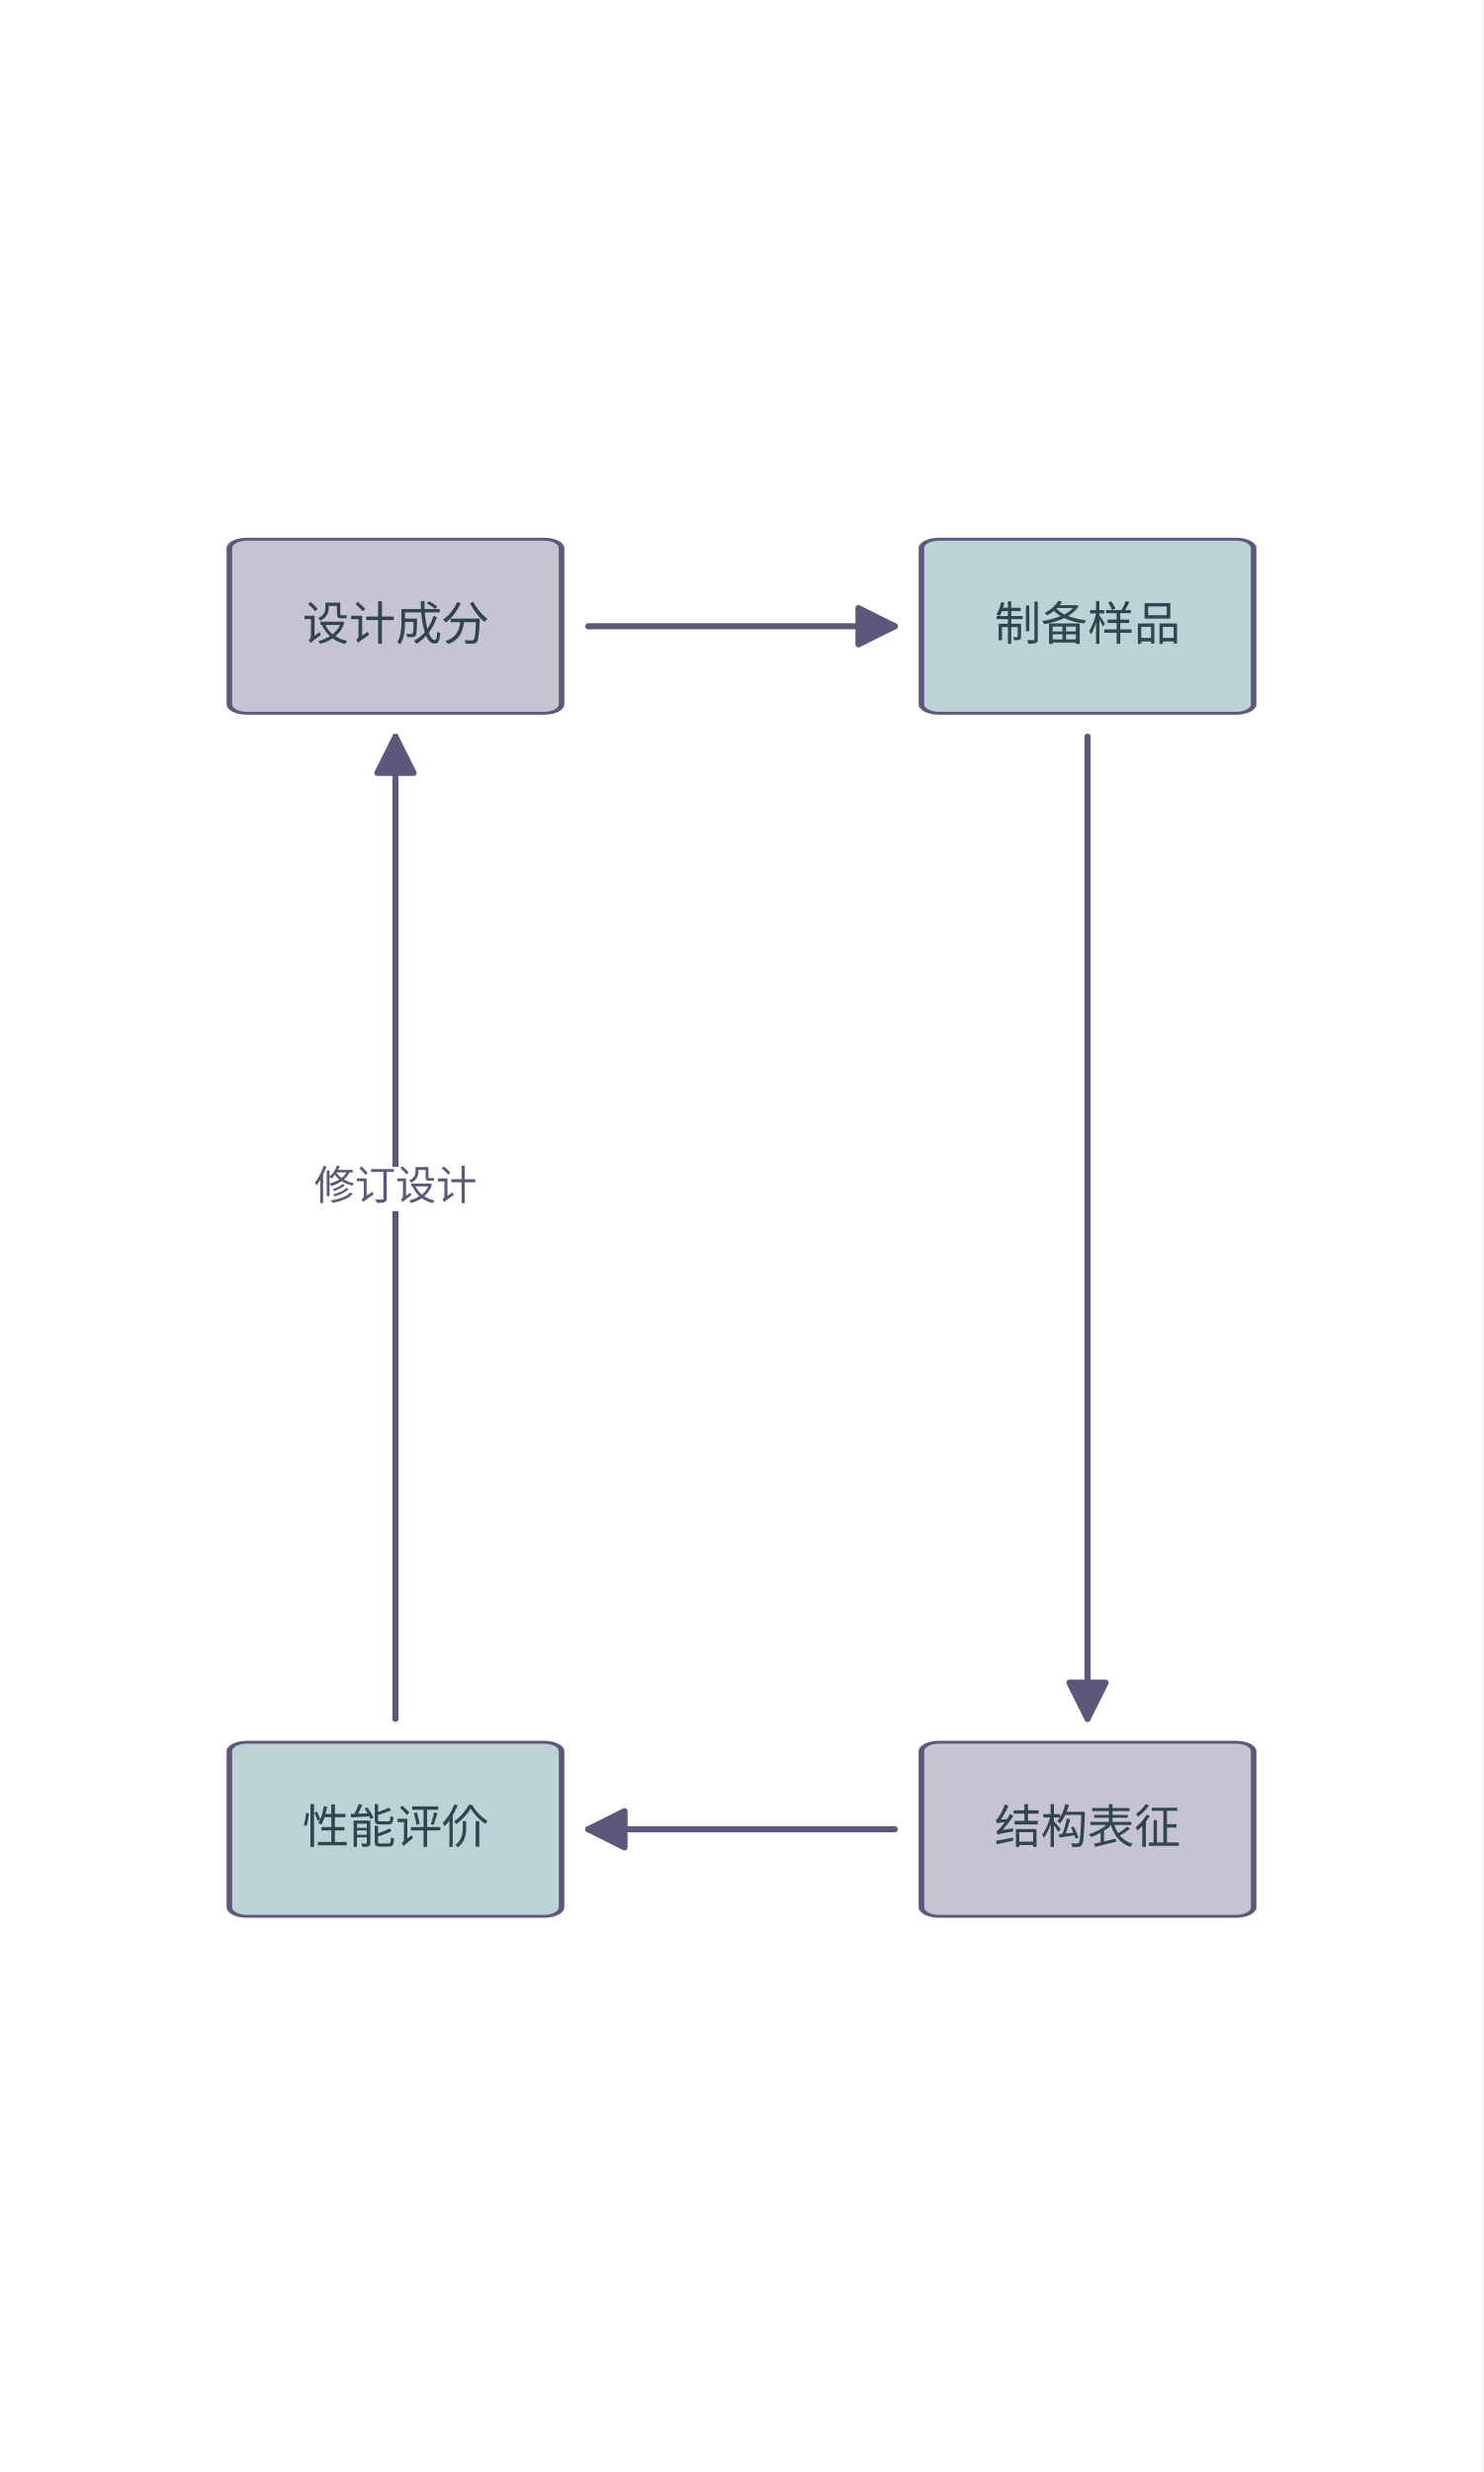
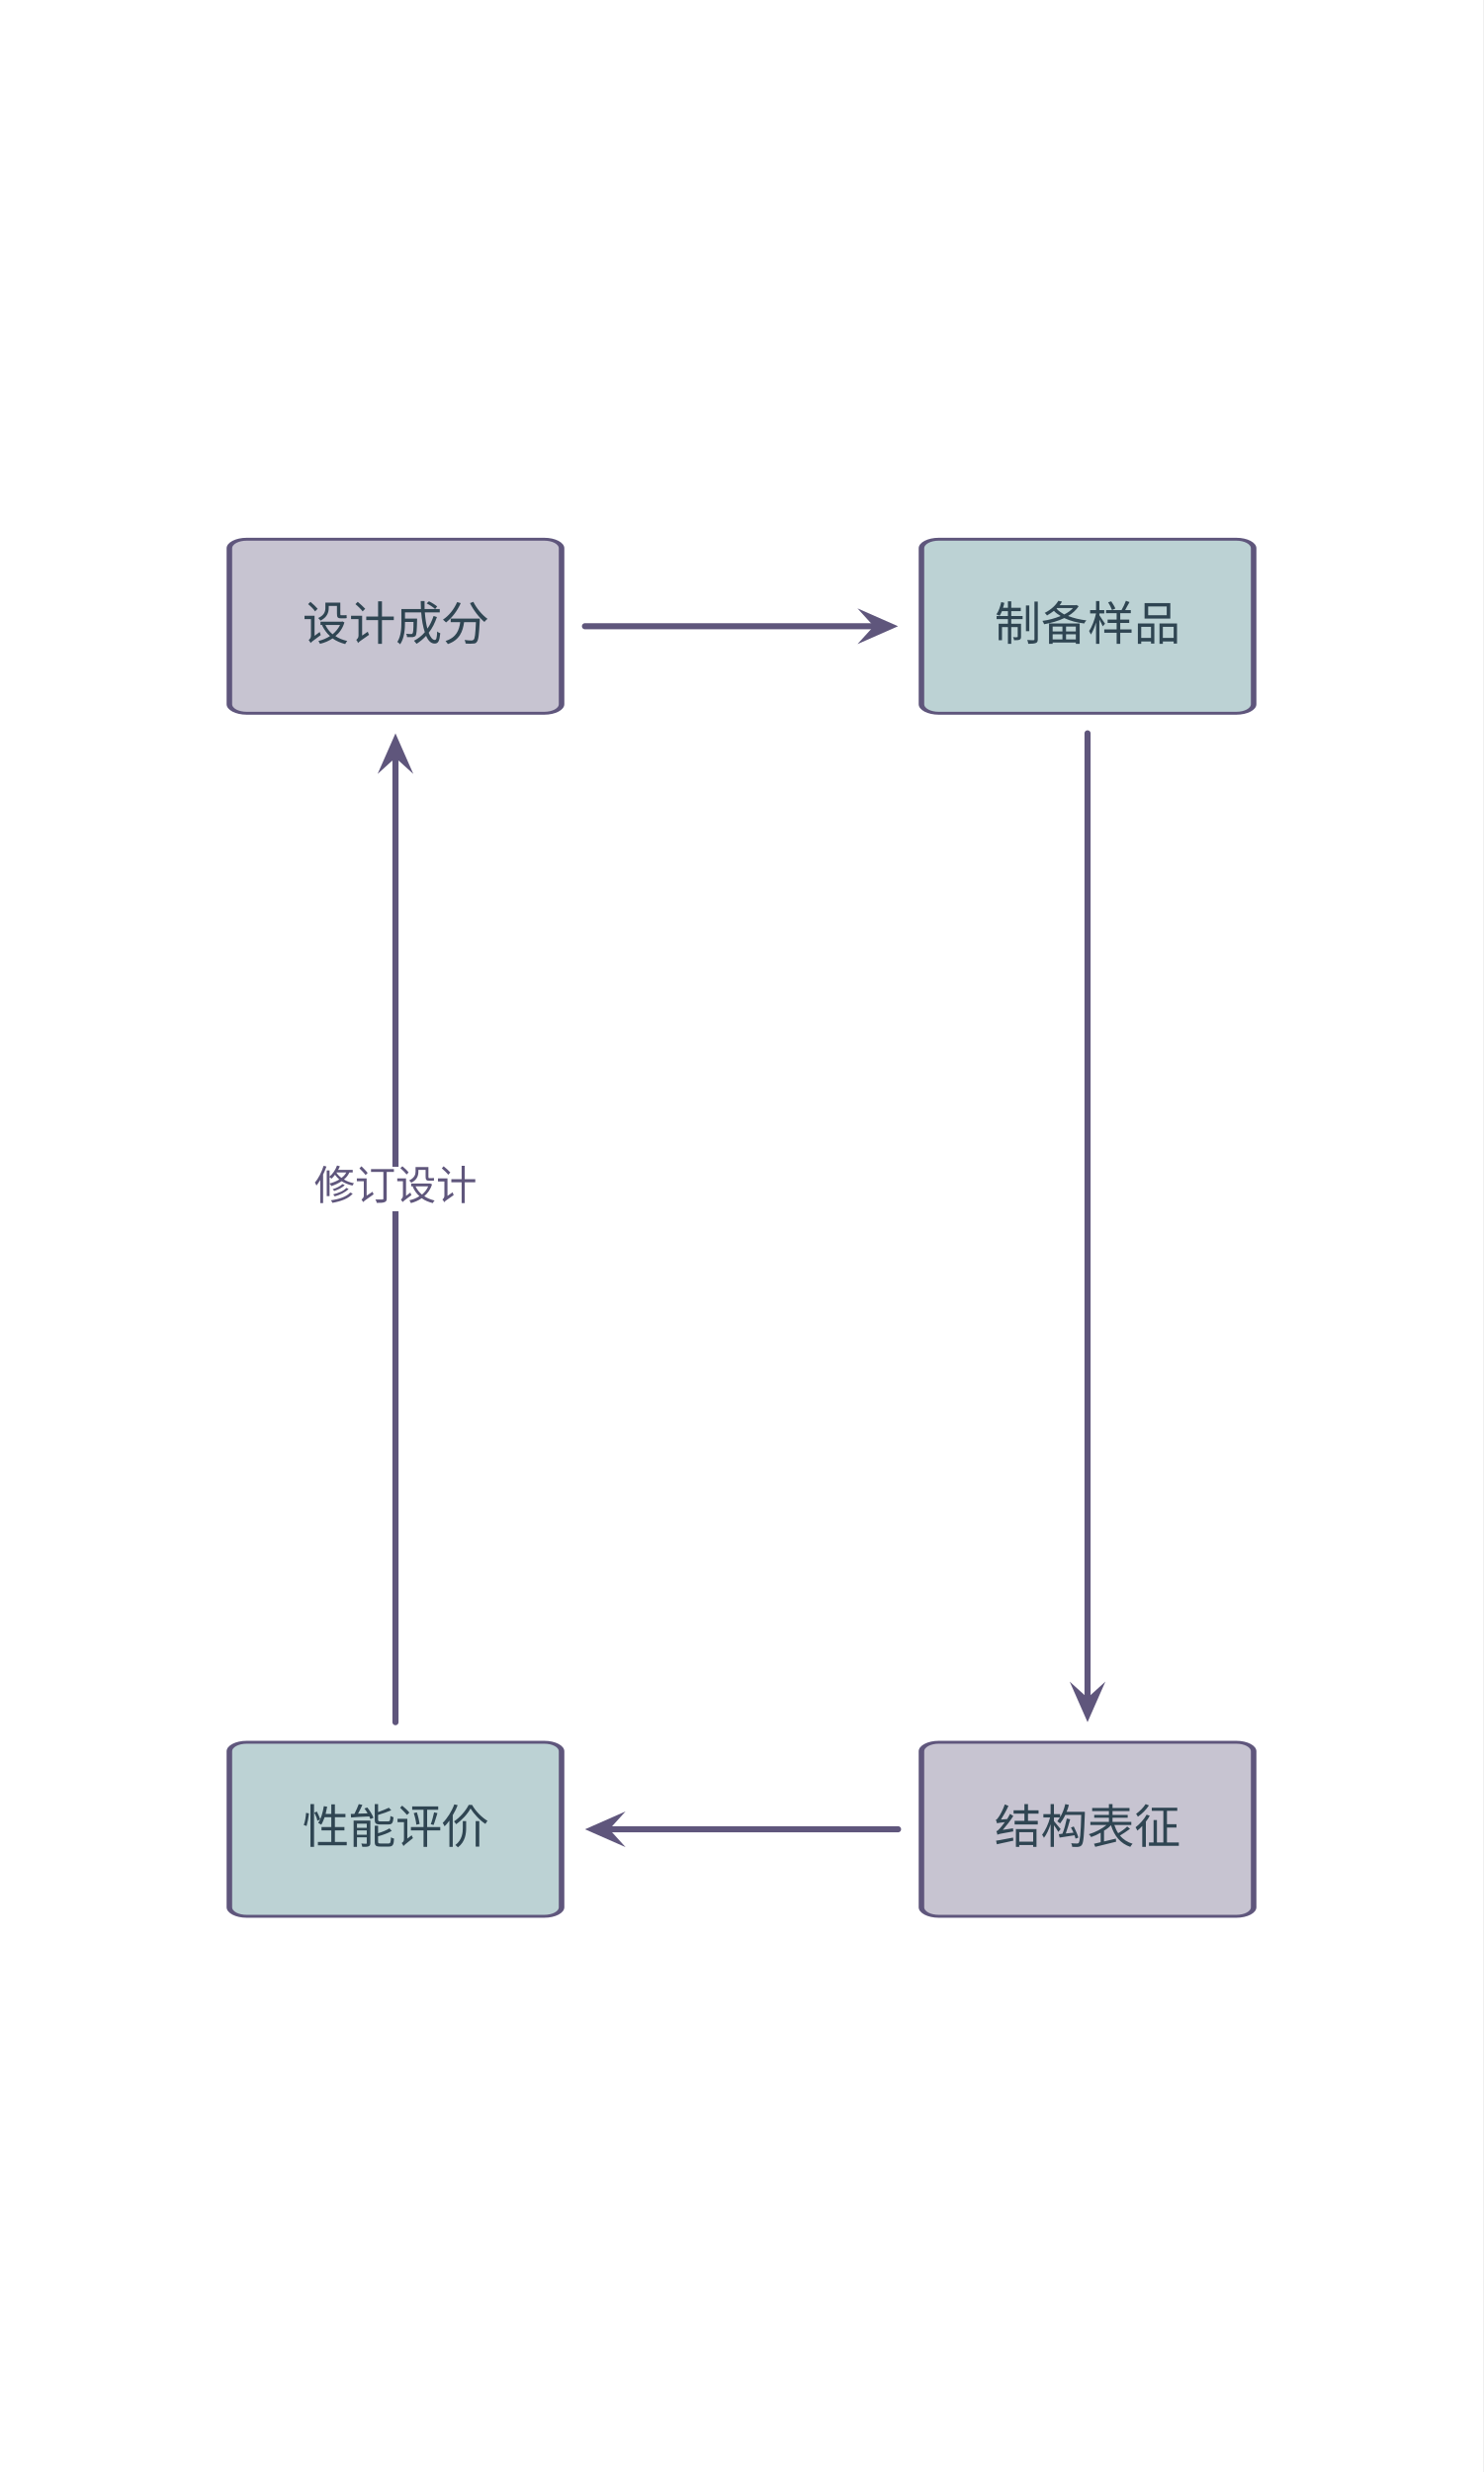
<svg xmlns="http://www.w3.org/2000/svg" width="90.0mm" height="150.0mm" viewBox="0 0 90.0 150.0" data-version="3" data-revision="1">
  <rect width="90.0" height="150.0" fill="#FFFFFF" />
  <g id="layer-compartments" />
  <g id="layer-context" />
  <g id="layer-relations">
    <g data-relation-id="flowlink0" data-relation-type="sequence" id="rel-flowlink0">
-       <path fill="none" stroke="#5F567C" stroke-width="0.37" stroke-linecap="round" stroke-linejoin="round" d="M 35.7 38.0 Q 45.0 38.0 54.3 38.0" data-line-body="true" data-indirect="false" />
-       <path fill="#5F567C" stroke="#5F567C" stroke-width="0.37" stroke-linecap="round" stroke-linejoin="round" data-endpoint="step-arrow" d="M 52.1 39.1 L 54.3 38.0 L 52.1 36.9 Z" />
+       <path fill="none" stroke="#5F567C" stroke-width="0.37" stroke-linecap="round" stroke-linejoin="round" d="M 35.5 38 Q 44.261 38.0 53.022 38.0" data-line-body="true" data-indirect="false" />
+       <path fill="#5F567C" stroke="none" stroke-width="0.37" stroke-linecap="round" stroke-linejoin="round" data-endpoint="step-arrow" d="M 54.5 38.0 L 52.037 39.084 L 53.022 38.0 L 52.037 36.916 Z" />
    </g>
    <g data-relation-id="flowlink1" data-relation-type="sequence" id="rel-flowlink1">
-       <path fill="none" stroke="#5F567C" stroke-width="0.37" stroke-linecap="round" stroke-linejoin="round" d="M 66.0 44.7 Q 66.0 74.5 66.0 104.3" data-line-body="true" data-indirect="false" />
-       <path fill="#5F567C" stroke="#5F567C" stroke-width="0.37" stroke-linecap="round" stroke-linejoin="round" data-endpoint="step-arrow" d="M 64.9 102.1 L 66.0 104.3 L 67.1 102.1 Z" />
+       <path fill="none" stroke="#5F567C" stroke-width="0.37" stroke-linecap="round" stroke-linejoin="round" d="M 66 44.5 Q 66.0 73.761 66.0 103.022" data-line-body="true" data-indirect="false" />
+       <path fill="#5F567C" stroke="none" stroke-width="0.37" stroke-linecap="round" stroke-linejoin="round" data-endpoint="step-arrow" d="M 66.0 104.5 L 64.916 102.037 L 66.0 103.022 L 67.084 102.037 Z" />
    </g>
    <g data-relation-id="flowlink2" data-relation-type="sequence" id="rel-flowlink2">
-       <path fill="none" stroke="#5F567C" stroke-width="0.37" stroke-linecap="round" stroke-linejoin="round" d="M 54.3 111.0 Q 45.0 111.0 35.7 111.0" data-line-body="true" data-indirect="false" />
-       <path fill="#5F567C" stroke="#5F567C" stroke-width="0.37" stroke-linecap="round" stroke-linejoin="round" data-endpoint="step-arrow" d="M 37.9 109.9 L 35.7 111.0 L 37.9 112.1 Z" />
+       <path fill="none" stroke="#5F567C" stroke-width="0.37" stroke-linecap="round" stroke-linejoin="round" d="M 54.5 111.0 Q 45.739 111 36.978 111.0" data-line-body="true" data-indirect="false" />
+       <path fill="#5F567C" stroke="none" stroke-width="0.37" stroke-linecap="round" stroke-linejoin="round" data-endpoint="step-arrow" d="M 35.5 111.0 L 37.963 109.916 L 36.978 111 L 37.963 112.084 Z" />
    </g>
    <g data-relation-id="flowlink3" data-relation-type="sequence" id="rel-flowlink3">
-       <path fill="none" stroke="#5F567C" stroke-width="0.37" stroke-linecap="round" stroke-linejoin="round" d="M 24.0 104.3 Q 24.0 74.5 24.0 44.7" data-line-body="true" data-indirect="false" />
-       <path fill="#5F567C" stroke="#5F567C" stroke-width="0.37" stroke-linecap="round" stroke-linejoin="round" data-endpoint="step-arrow" d="M 25.1 46.9 L 24.0 44.7 L 22.9 46.9 Z" />
+       <path fill="none" stroke="#5F567C" stroke-width="0.37" stroke-linecap="round" stroke-linejoin="round" d="M 24.0 104.5 Q 24 75.239 24.0 45.978" data-line-body="true" data-indirect="false" />
+       <path fill="#5F567C" stroke="none" stroke-width="0.37" stroke-linecap="round" stroke-linejoin="round" data-endpoint="step-arrow" d="M 24.0 44.5 L 25.084 46.963 L 24 45.978 L 22.916 46.963 Z" />
      <rect x="18.461" y="70.8" width="11.078" height="2.7" rx=".3" fill="#FFFFFF" />
      <text x="24" y="72.8" font-size="2.469" font-family="Arial,Microsoft YaHei,sans-serif" fill="#5F567C" text-anchor="middle" font-weight="400">修订设计</text>
    </g>
  </g>
  <g id="layer-objects">
    <g data-object-id="step0" data-type="process" id="obj-step0">
      <g data-glyph="step0" transform="rotate(0.0 24.0 38.0)">
        <g transform="translate(13.5 32.5) scale(0.21 0.11)">
          <rect x="2.00" y="2.00" width="96.00" height="96.00" rx="5.00" fill="#c7c4d1" stroke="#5F567C" stroke-width="1.600" />
        </g>
      </g>
      <text x="24" y="38.847" font-size="2.822" font-family="Arial,Microsoft YaHei,sans-serif" fill="#2F4552" text-anchor="middle" font-weight="400" data-label-for="step0">设计成分</text>
    </g>
    <g data-object-id="step1" data-type="process" id="obj-step1">
      <g data-glyph="step1" transform="rotate(0.0 66.0 38.0)">
        <g transform="translate(55.5 32.5) scale(0.21 0.11)">
          <rect x="2.00" y="2.00" width="96.00" height="96.00" rx="5.00" fill="#bcd2d4" stroke="#5F567C" stroke-width="1.600" />
        </g>
      </g>
      <text x="66" y="38.847" font-size="2.822" font-family="Arial,Microsoft YaHei,sans-serif" fill="#2F4552" text-anchor="middle" font-weight="400" data-label-for="step1">制备样品</text>
    </g>
    <g data-object-id="step2" data-type="process" id="obj-step2">
      <g data-glyph="step2" transform="rotate(0.0 66.0 111.0)">
        <g transform="translate(55.5 105.5) scale(0.21 0.11)">
          <rect x="2.00" y="2.00" width="96.00" height="96.00" rx="5.00" fill="#c7c4d1" stroke="#5F567C" stroke-width="1.600" />
        </g>
      </g>
      <text x="66" y="111.847" font-size="2.822" font-family="Arial,Microsoft YaHei,sans-serif" fill="#2F4552" text-anchor="middle" font-weight="400" data-label-for="step2">结构表征</text>
    </g>
    <g data-object-id="step3" data-type="process" id="obj-step3">
      <g data-glyph="step3" transform="rotate(0.0 24.0 111.0)">
        <g transform="translate(13.5 105.5) scale(0.21 0.11)">
          <rect x="2.00" y="2.00" width="96.00" height="96.00" rx="5.00" fill="#bcd2d4" stroke="#5F567C" stroke-width="1.600" />
        </g>
      </g>
      <text x="24" y="111.847" font-size="2.822" font-family="Arial,Microsoft YaHei,sans-serif" fill="#2F4552" text-anchor="middle" font-weight="400" data-label-for="step3">性能评价</text>
    </g>
  </g>
  <g id="layer-callouts" />
</svg>
